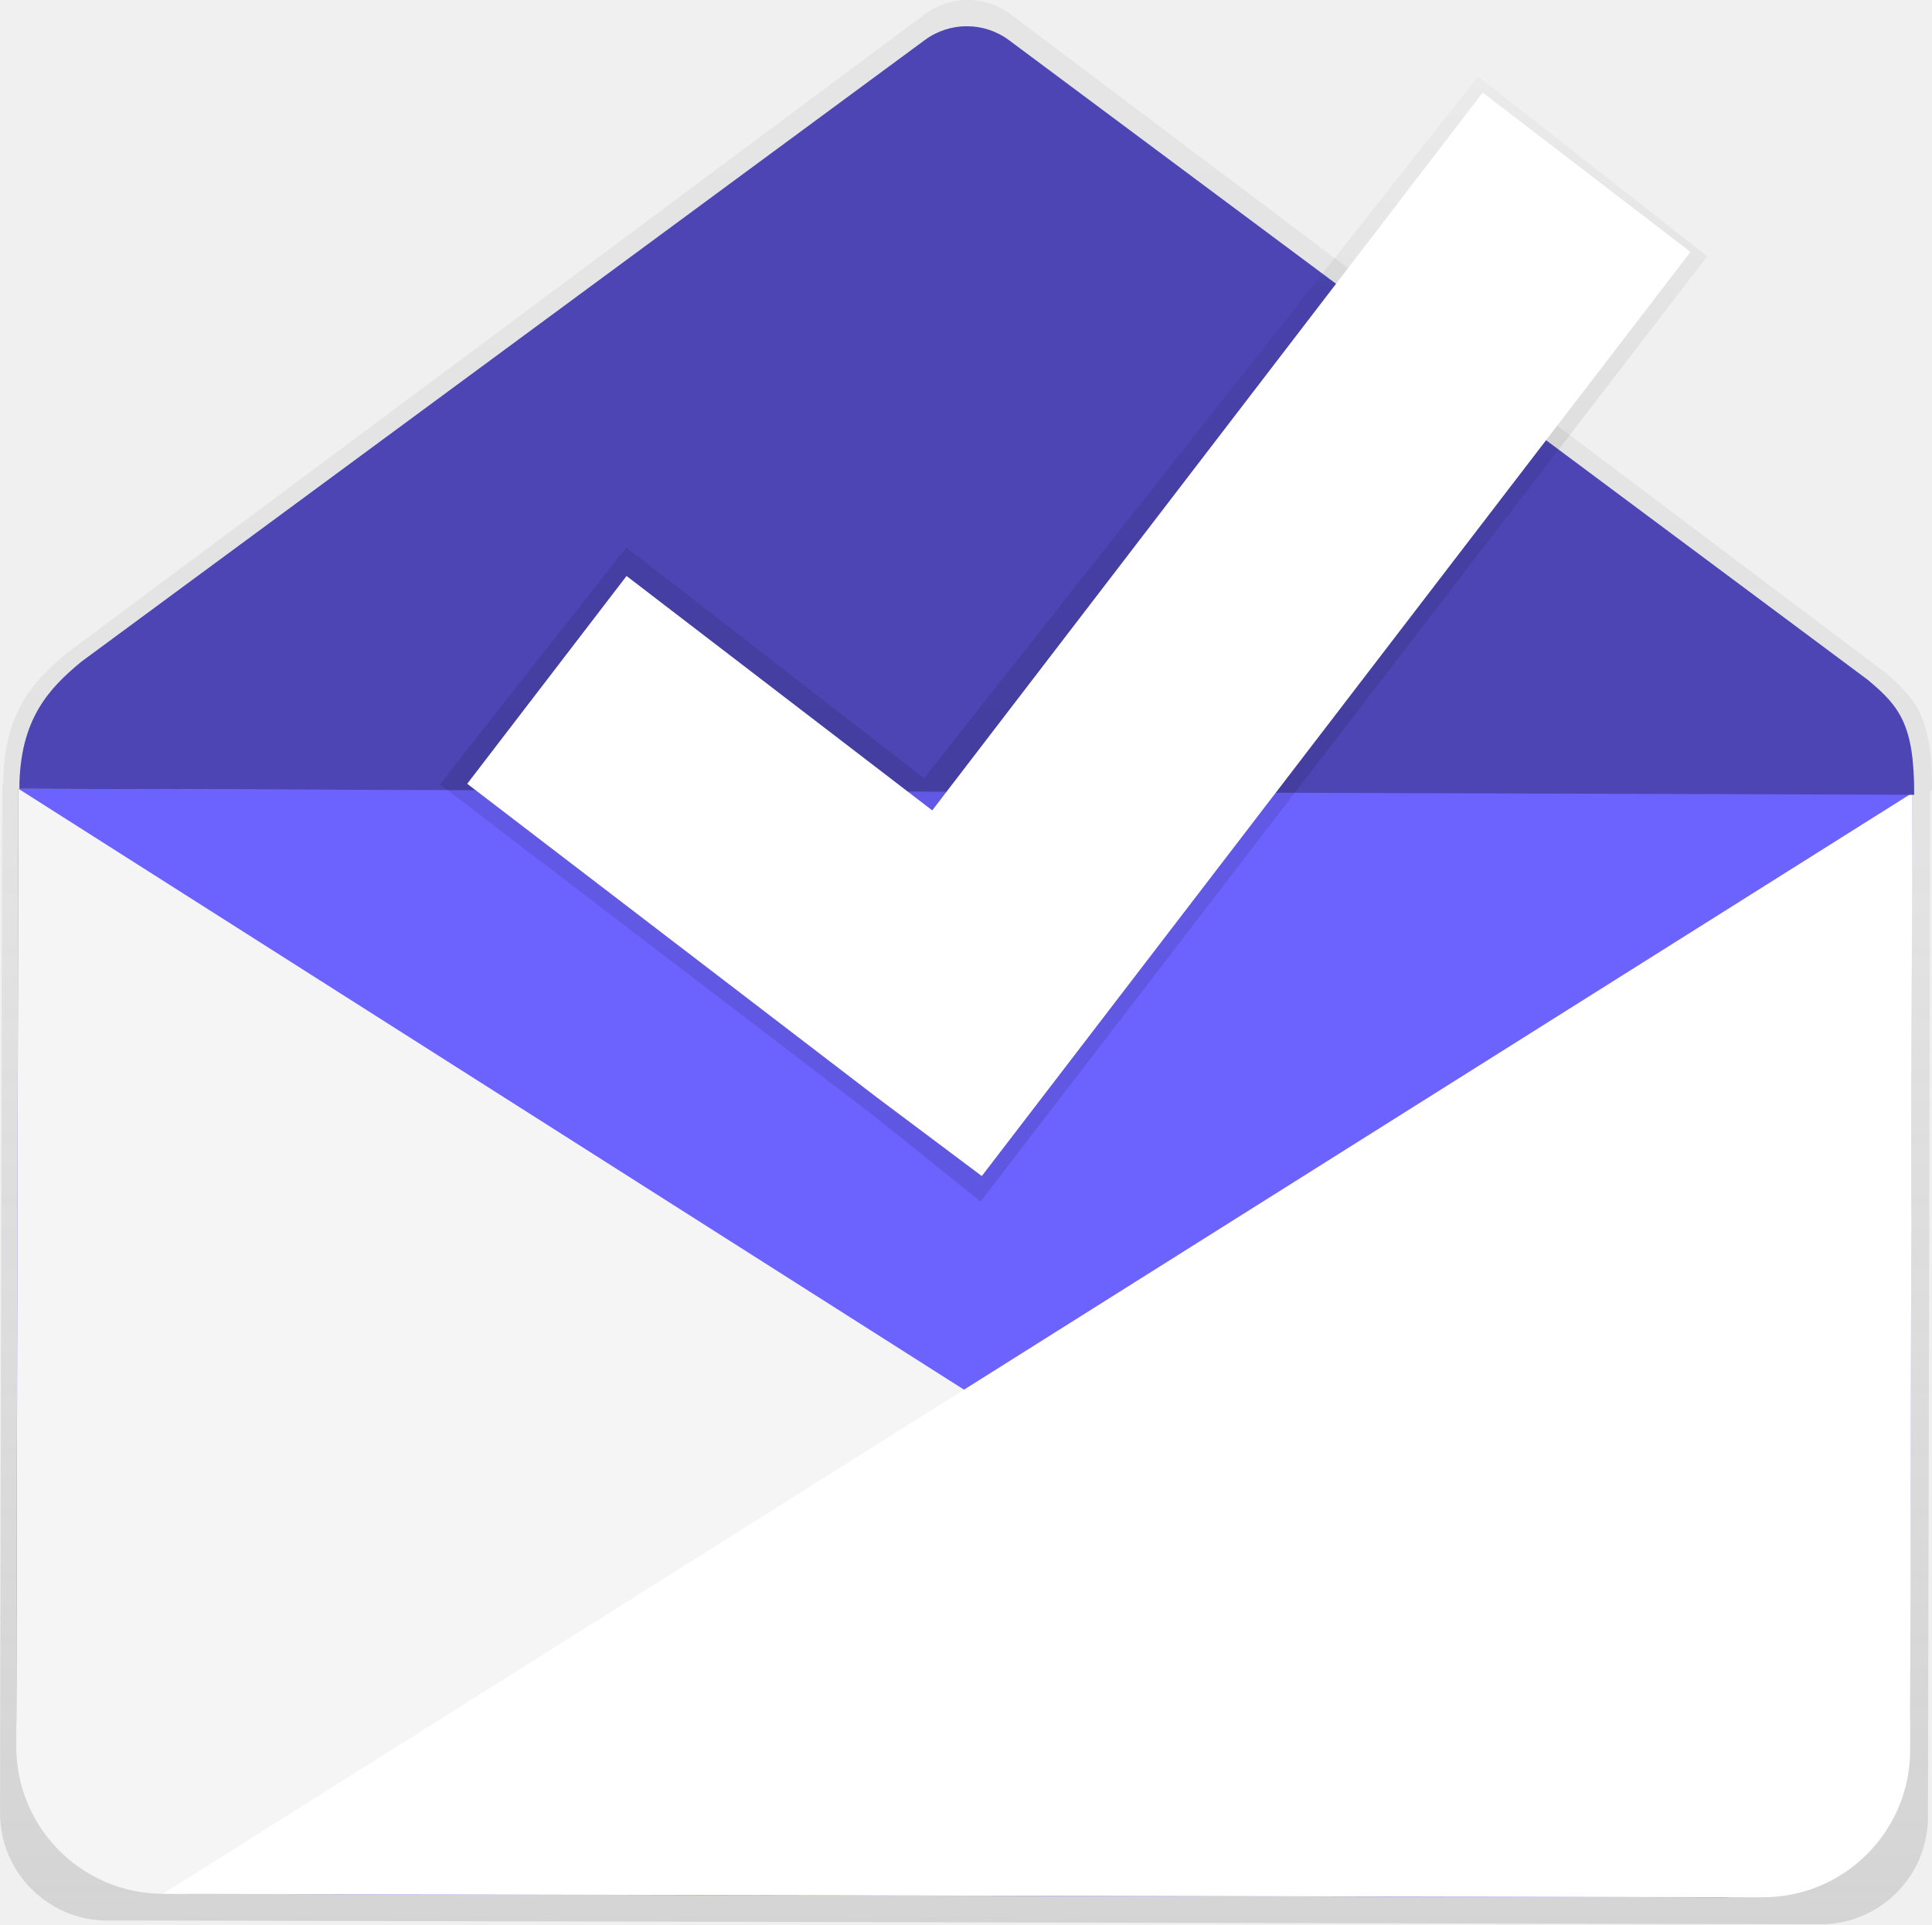
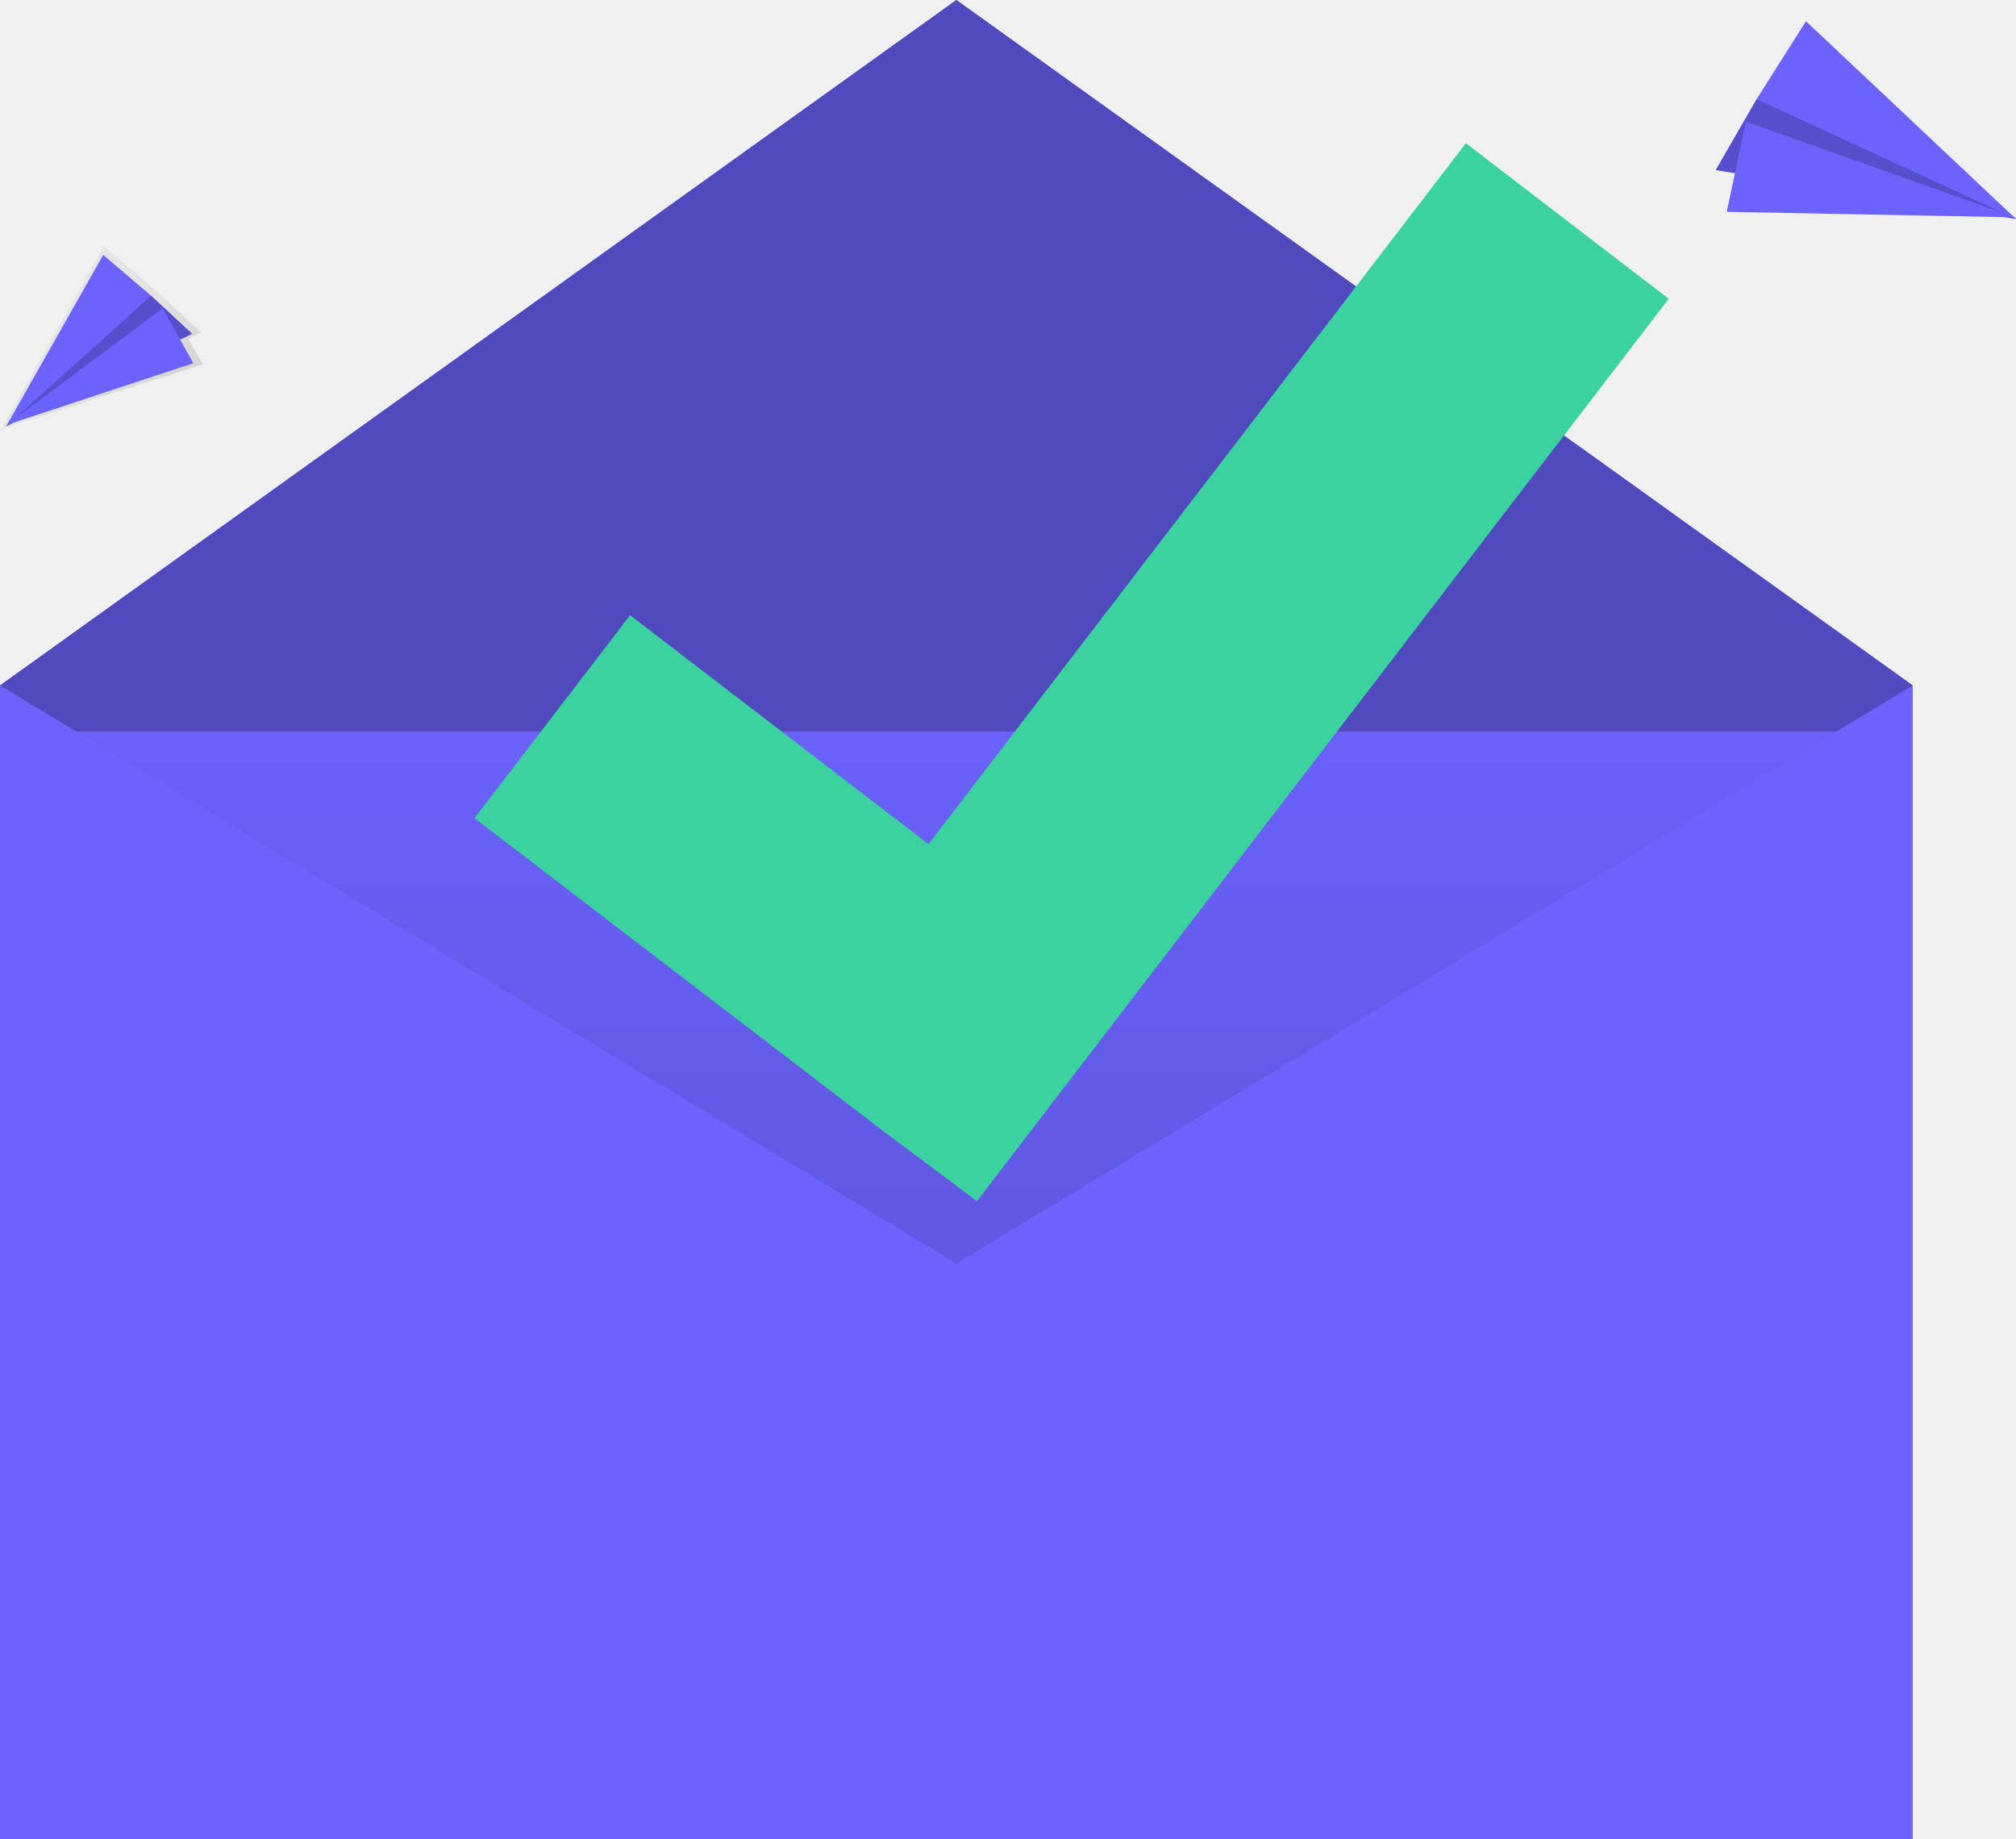
- <svg xmlns="http://www.w3.org/2000/svg" id="4306f7a5-0830-4d34-917a-62986225c636" data-name="Layer 1" width="737.61" height="734.73" viewBox="0 0 737.61 734.73">
+ <svg xmlns="http://www.w3.org/2000/svg" id="fd577a60-d552-4fe8-bffb-d9cccd3352c0" data-name="Layer 1" width="788.382" height="719" viewBox="0 0 788.382 719">
  <defs>
-     <linearGradient id="530ae87c-3bb5-497b-99f4-8a54bdcef0e4" x1="600" y1="817.36" x2="600" y2="82.64" gradientUnits="userSpaceOnUse">
+     <linearGradient id="aeee3e51-5d06-43ae-b234-e7a12d326f50" x1="365" y1="605" x2="365" y2="286" gradientUnits="userSpaceOnUse">
+       <stop offset="0" stop-opacity="0.12" />
+       <stop offset="0.551" stop-opacity="0.09" />
+       <stop offset="1" stop-opacity="0.02" />
+     </linearGradient>
+     <linearGradient id="acb63a3b-00bb-44a8-8877-bb0607d49a63" x1="1117.619" y1="-43.058" x2="1117.619" y2="-102.405" gradientTransform="matrix(-0.64881, 0.76095, 0.76095, 0.64881, 817.4049, -656.8557)" gradientUnits="userSpaceOnUse">
      <stop offset="0" stop-color="gray" stop-opacity="0.25" />
-       <stop offset="0.54" stop-color="gray" stop-opacity="0.12" />
+       <stop offset="0.535" stop-color="gray" stop-opacity="0.12" />
      <stop offset="1" stop-color="gray" stop-opacity="0.1" />
    </linearGradient>
-     <linearGradient id="98b0bd8b-d6e5-44e5-8134-4b720e26d691" x1="640.68" y1="541.38" x2="640.68" y2="111.38" gradientTransform="translate(-230.18 -83.96) rotate(0.13)" gradientUnits="userSpaceOnUse">
-       <stop offset="0" stop-opacity="0.12" />
-       <stop offset="0.55" stop-opacity="0.09" />
-       <stop offset="1" stop-opacity="0.02" />
-     </linearGradient>
  </defs>
-   <path d="M968.8,384.4c.06-27.46-5.63-34.67-18-45.11L617.08,88.13A27.22,27.22,0,0,0,584.4,88L256.58,332.11c-12.44,10.38-24.09,22.48-24.15,49.94h-.36l-.84,376h0l0,16.74a41,41,0,0,0,40.92,41.1l16.16,0h0l310.85.69,327,.73a41,41,0,0,0,41.1-40.92l.87-392.05Z" transform="translate(-231.2 -82.64)" fill="url(#530ae87c-3bb5-497b-99f4-8a54bdcef0e4)" />
-   <path d="M237.76,384.59h723a0,0,0,0,1,0,0v350A71.78,71.78,0,0,1,889,806.36H308.23a70.47,70.47,0,0,1-70.47-70.47V384.59a0,0,0,0,1,0,0Z" transform="translate(-229.87 -83.97) rotate(0.13)" fill="#6c63ff" />
-   <path d="M238.23,383.78l-.81,365.62a56.16,56.16,0,0,0,56,56.28L904.18,807" transform="translate(-231.2 -82.64)" fill="#f5f5f5" />
-   <path d="M961.27,385.39,960.46,751a56.16,56.16,0,0,1-56.28,56l-610.73-1.36" transform="translate(-231.2 -82.64)" fill="#fff" />
-   <path d="M584.33,97.91l-322,237.32c-12.22,10.09-23.66,21.86-23.72,48.56L962,386.08c.06-26.7-5.53-33.71-17.7-43.86L616.43,98A27,27,0,0,0,584.33,97.91Z" transform="translate(-231.2 -82.64)" fill="#6c63ff" />
-   <path d="M584.33,97.91l-322,237.32c-12.22,10.09-23.66,21.86-23.72,48.56L962,386.08c.06-26.7-5.53-33.71-17.7-43.86L616.43,98A27,27,0,0,0,584.33,97.91Z" transform="translate(-231.2 -82.64)" opacity="0.3" />
-   <polygon points="651.79 97.86 564.3 29.19 352.78 297.12 239.11 208.99 167.94 299.45 333.36 425.81 333.36 425.81 374.37 458.76 651.79 97.86" fill="url(#98b0bd8b-d6e5-44e5-8134-4b720e26d691)" />
-   <polygon points="645.39 96.18 566.06 35.35 355.92 309.4 239.21 219.91 178.38 299.24 334.74 418.96 334.74 418.96 374.84 449.01 645.39 96.18" fill="#fff" />
+   <polygon points="125 410 0 268 374 0 748 268 621 410 125 410" fill="#6c63ff" />
+   <polygon points="125 410 0 268 374 0 748 268 621 410 125 410" fill="#514abf" />
+   <rect y="286" width="730" height="319" fill="#6c63ff" />
+   <rect y="286" width="730" height="319" fill="url(#aeee3e51-5d06-43ae-b234-e7a12d326f50)" />
+   <polygon points="748 719 0 719 0 268 374 494 748 268 748 719" fill="#6c63ff" />
+   <polygon points="652.582 116.818 573.252 55.99 363.113 330.042 246.402 240.55 185.573 319.879 341.938 439.598 341.938 439.598 382.036 469.649 652.582 116.818" fill="#3ad29f" />
+   <polygon points="3.153 166.882 0.179 168.334 0.521 167.726 0.26 167.81 0.626 167.539 40.653 96.307 61.114 113.753 78.667 130.004 73.627 132.465 79.293 142.459 3.153 166.882" fill="url(#acb63a3b-00bb-44a8-8877-bb0607d49a63)" />
+   <polygon points="59.087 115.617 75.131 130.493 2.411 166.646 41.11 117.046 59.087 115.617" fill="#6c63ff" />
+   <polygon points="59.087 115.617 75.131 130.493 2.411 166.646 41.11 117.046 59.087 115.617" opacity="0.2" />
+   <polygon points="40.373 99.66 2.411 166.646 59.087 115.617 40.373 99.66" fill="#6c63ff" />
+   <polygon points="75.599 142.01 2.489 166.16 63.604 120.539 75.599 142.01" fill="#6c63ff" />
+   <polygon points="686.959 38.73 670.942 66.499 788.382 85.622 712.742 32.949 686.959 38.73" fill="#6c63ff" />
+   <polygon points="686.959 38.73 670.942 66.499 788.382 85.622 712.742 32.949 686.959 38.73" opacity="0.2" />
+   <polygon points="706.247 8.293 788.382 85.622 686.959 38.73 706.247 8.293" fill="#6c63ff" />
+   <polygon points="675.274 82.821 788.062 84.976 682.769 47.576 675.274 82.821" fill="#6c63ff" />
</svg>
